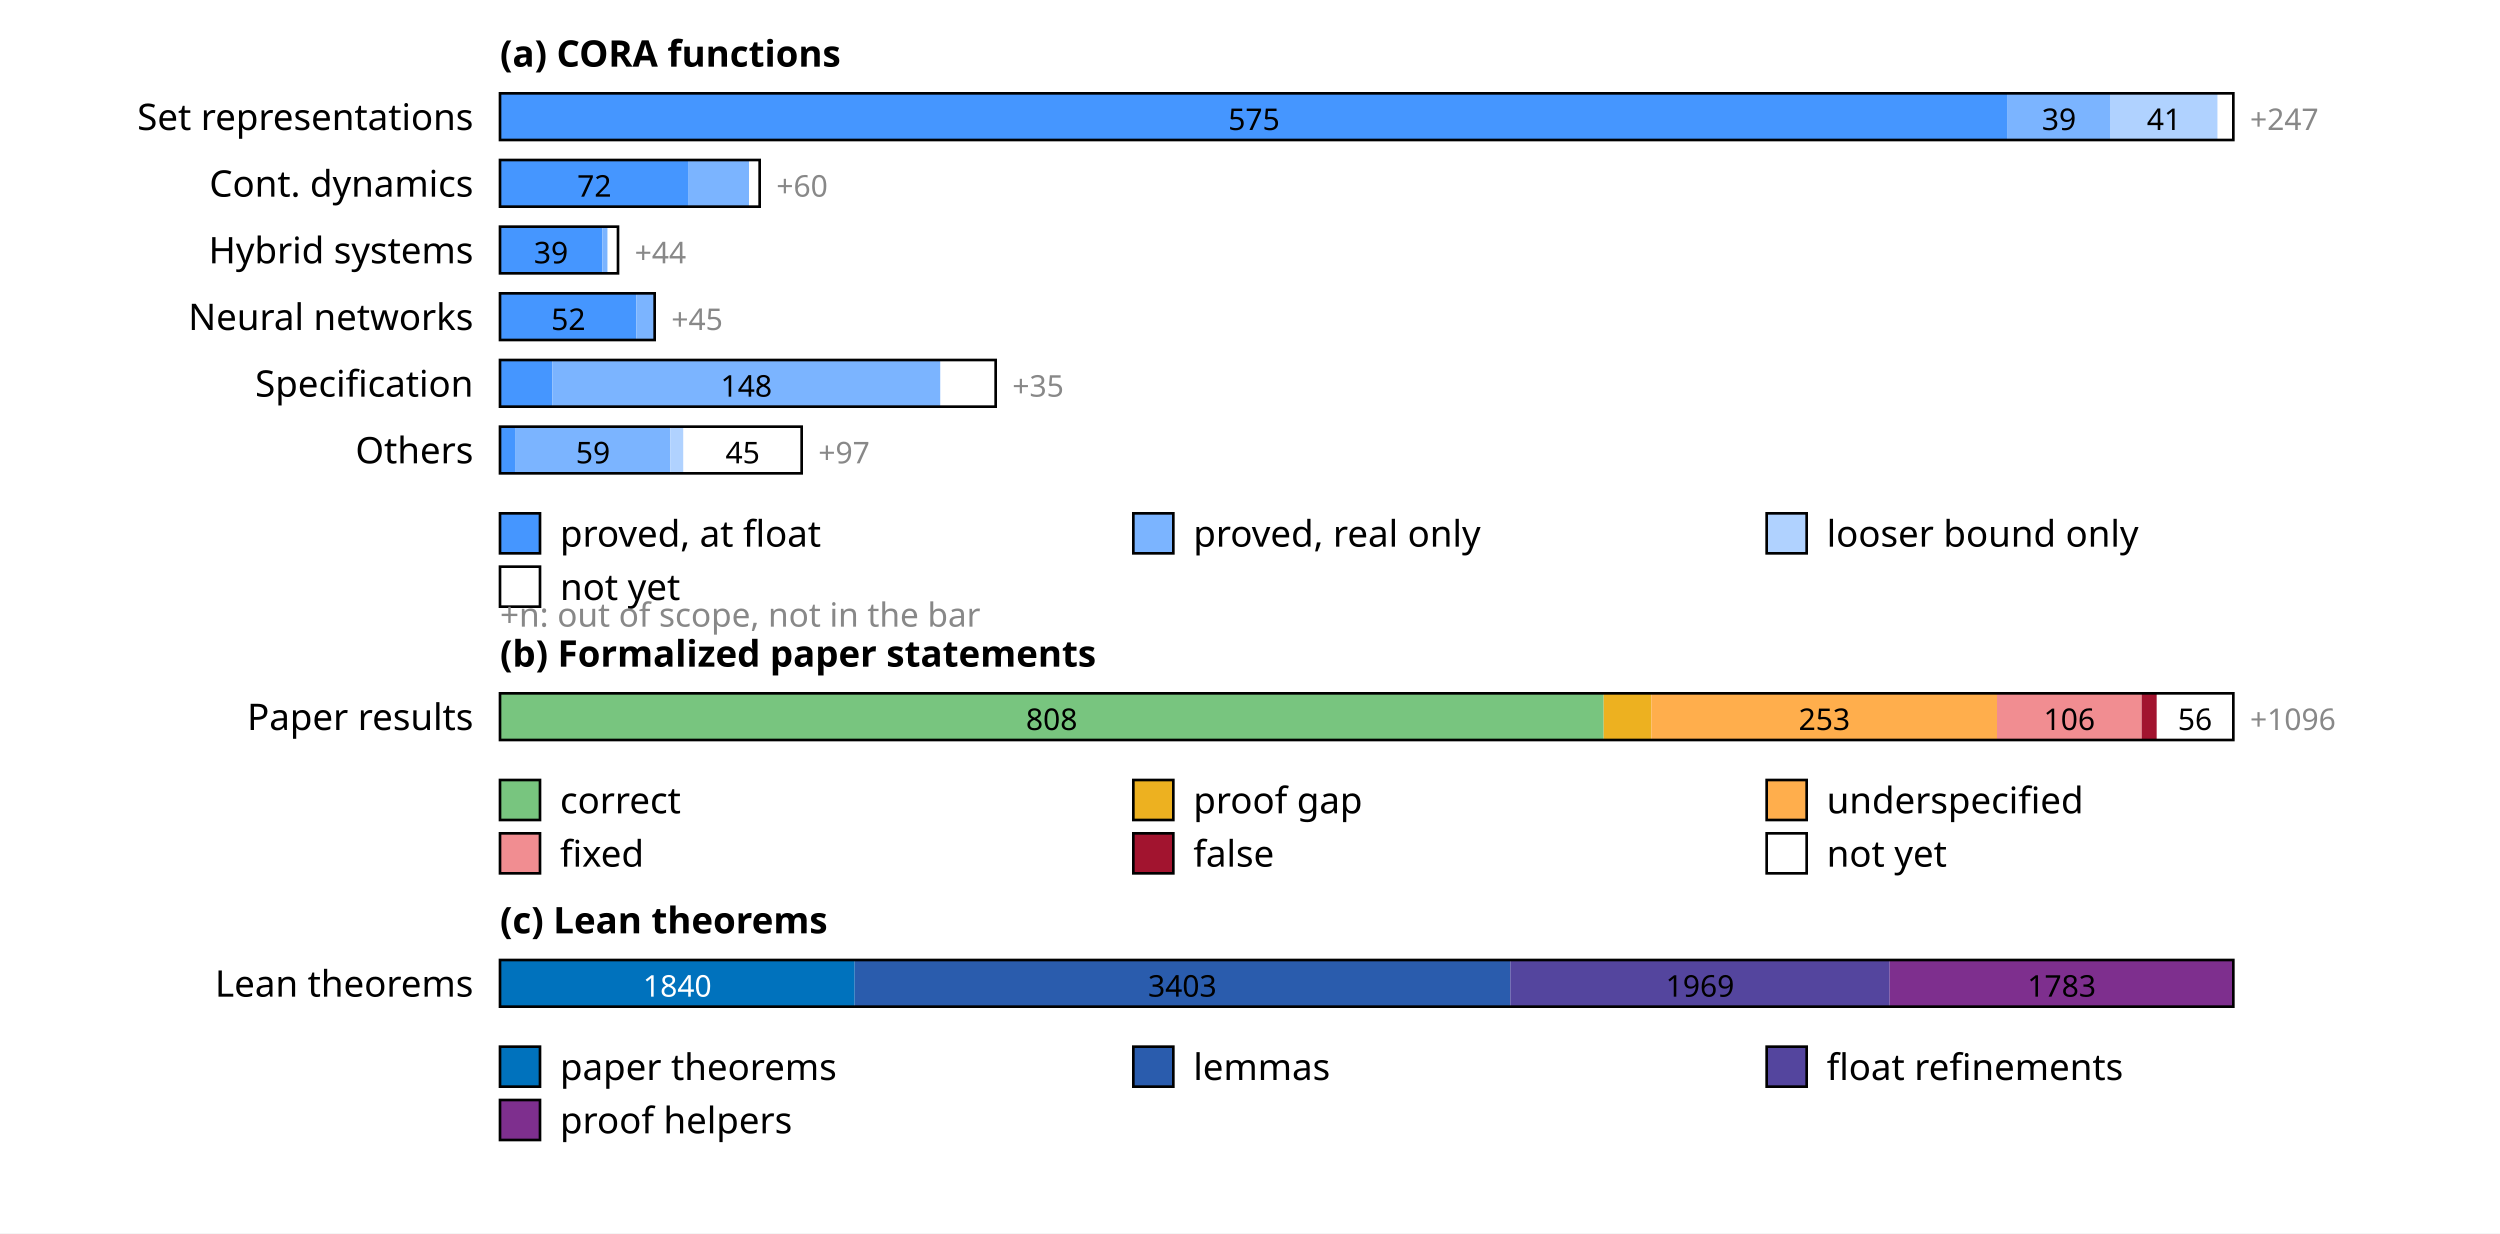
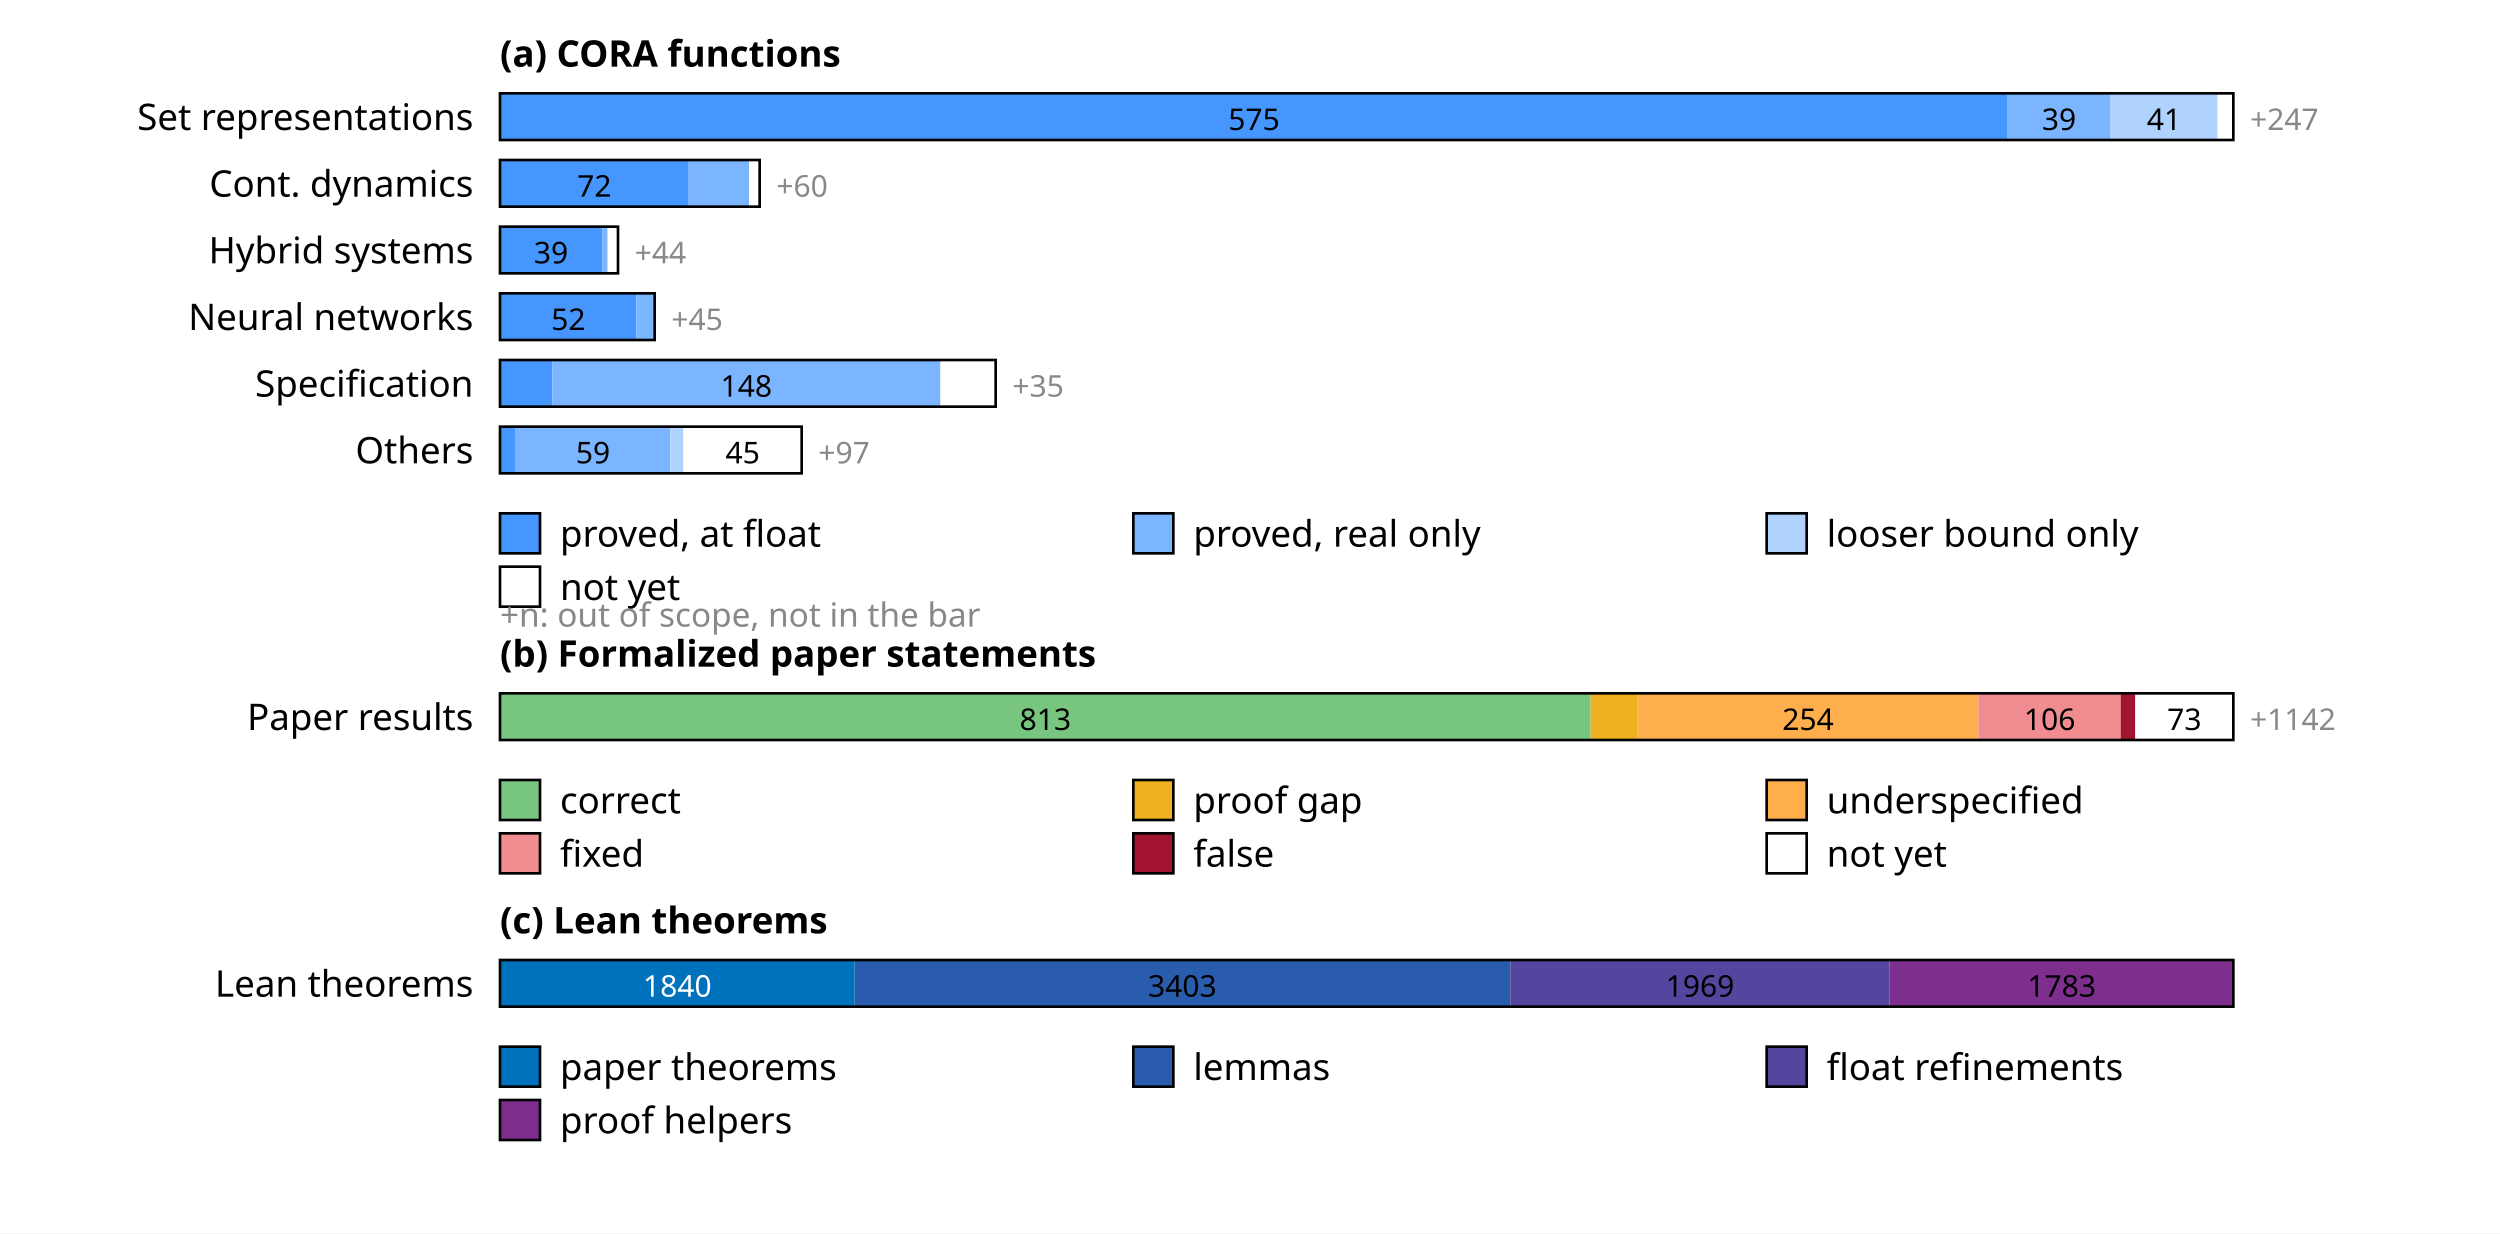
<svg xmlns="http://www.w3.org/2000/svg" width="750" height="370" font-family="sans-serif" font-size="11">
  <rect width="100%" height="100%" fill="white" />
  <text x="150" y="20" font-weight="bold">(a) CORA functions</text>
  <text x="142" y="39" text-anchor="end">Set representations</text>
  <rect x="150.0" y="28" width="452.3" height="14" fill="rgb(69,150,255)" />
  <text x="376.2" y="39" text-anchor="middle" font-size="9" fill="#000">575</text>
  <rect x="602.3" y="28" width="30.7" height="14" fill="rgb(123,180,255)" />
  <text x="617.7" y="39" text-anchor="middle" font-size="9" fill="#000">39</text>
  <rect x="633.0" y="28" width="32.3" height="14" fill="rgb(176,210,255)" />
  <text x="649.2" y="39" text-anchor="middle" font-size="9" fill="#000">41</text>
  <rect x="665.3" y="28" width="4.7" height="14" fill="rgb(255,255,255)" />
  <rect x="150" y="28" width="520.0" height="14" fill="none" stroke="#000" stroke-width="0.8" />
  <text x="675.0" y="39" font-size="9" fill="#888">+247</text>
  <text x="142" y="59" text-anchor="end">Cont. dynamics</text>
  <rect x="150.0" y="48" width="56.6" height="14" fill="rgb(69,150,255)" />
  <text x="178.3" y="59" text-anchor="middle" font-size="9" fill="#000">72</text>
  <rect x="206.6" y="48" width="18.1" height="14" fill="rgb(123,180,255)" />
  <rect x="224.7" y="48" width="3.1" height="14" fill="rgb(255,255,255)" />
  <rect x="150" y="48" width="77.9" height="14" fill="none" stroke="#000" stroke-width="0.8" />
  <text x="232.9" y="59" font-size="9" fill="#888">+60</text>
  <text x="142" y="79" text-anchor="end">Hybrid systems</text>
  <rect x="150.0" y="68" width="30.7" height="14" fill="rgb(69,150,255)" />
  <text x="165.3" y="79" text-anchor="middle" font-size="9" fill="#000">39</text>
  <rect x="180.7" y="68" width="1.6" height="14" fill="rgb(123,180,255)" />
  <rect x="182.3" y="68" width="3.1" height="14" fill="rgb(255,255,255)" />
  <rect x="150" y="68" width="35.4" height="14" fill="none" stroke="#000" stroke-width="0.8" />
  <text x="190.4" y="79" font-size="9" fill="#888">+44</text>
  <text x="142" y="99" text-anchor="end">Neural networks</text>
  <rect x="150.0" y="88" width="40.9" height="14" fill="rgb(69,150,255)" />
  <text x="170.5" y="99" text-anchor="middle" font-size="9" fill="#000">52</text>
  <rect x="190.9" y="88" width="5.5" height="14" fill="rgb(123,180,255)" />
  <rect x="150" y="88" width="46.4" height="14" fill="none" stroke="#000" stroke-width="0.8" />
  <text x="201.4" y="99" font-size="9" fill="#888">+45</text>
  <text x="142" y="119" text-anchor="end">Specification</text>
  <rect x="150.0" y="108" width="15.7" height="14" fill="rgb(69,150,255)" />
  <rect x="165.7" y="108" width="116.4" height="14" fill="rgb(123,180,255)" />
  <text x="223.9" y="119" text-anchor="middle" font-size="9" fill="#000">148</text>
  <rect x="282.2" y="108" width="16.5" height="14" fill="rgb(255,255,255)" />
  <rect x="150" y="108" width="148.7" height="14" fill="none" stroke="#000" stroke-width="0.8" />
  <text x="303.7" y="119" font-size="9" fill="#888">+35</text>
  <text x="142" y="139" text-anchor="end">Others</text>
  <rect x="150.0" y="128" width="4.7" height="14" fill="rgb(69,150,255)" />
  <rect x="154.7" y="128" width="46.4" height="14" fill="rgb(123,180,255)" />
  <text x="177.9" y="139" text-anchor="middle" font-size="9" fill="#000">59</text>
  <rect x="201.1" y="128" width="3.9" height="14" fill="rgb(176,210,255)" />
  <rect x="205.1" y="128" width="35.4" height="14" fill="rgb(255,255,255)" />
  <text x="222.8" y="139" text-anchor="middle" font-size="9" fill="#000">45</text>
  <rect x="150" y="128" width="90.5" height="14" fill="none" stroke="#000" stroke-width="0.8" />
  <text x="245.5" y="139" font-size="9" fill="#888">+97</text>
  <rect x="150" y="154" width="12" height="12" fill="rgb(69,150,255)" stroke="#000" stroke-width="0.8" />
  <text x="168" y="164">proved, at float</text>
  <rect x="340" y="154" width="12" height="12" fill="rgb(123,180,255)" stroke="#000" stroke-width="0.8" />
  <text x="358" y="164">proved, real only</text>
  <rect x="530" y="154" width="12" height="12" fill="rgb(176,210,255)" stroke="#000" stroke-width="0.8" />
  <text x="548" y="164">looser bound only</text>
  <rect x="150" y="170" width="12" height="12" fill="rgb(255,255,255)" stroke="#000" stroke-width="0.8" />
  <text x="168" y="180">not yet</text>
  <text x="150" y="188" font-size="10" fill="#888">+n: out of scope, not in the bar</text>
  <text x="150" y="200" font-weight="bold">(b) Formalized paper statements</text>
  <text x="142" y="219" text-anchor="end">Paper results</text>
-   <rect x="150.0" y="208" width="331.1" height="14" fill="rgb(120,197,127)" />
-   <text x="315.5" y="219" text-anchor="middle" font-size="9" fill="#000">808</text>
-   <rect x="481.1" y="208" width="14.3" height="14" fill="rgb(237,177,32)" />
-   <rect x="495.4" y="208" width="103.7" height="14" fill="rgb(255,174,76)" />
-   <text x="547.3" y="219" text-anchor="middle" font-size="9" fill="#000">253</text>
-   <rect x="599.1" y="208" width="43.4" height="14" fill="rgb(241,141,145)" />
-   <text x="620.8" y="219" text-anchor="middle" font-size="9" fill="#000">106</text>
-   <rect x="642.5" y="208" width="4.5" height="14" fill="rgb(162,20,47)" />
-   <rect x="647.1" y="208" width="22.9" height="14" fill="rgb(255,255,255)" />
-   <text x="658.5" y="219" text-anchor="middle" font-size="9" fill="#000">56</text>
+   <rect x="150.0" y="208" width="327.2" height="14" fill="rgb(120,197,127)" />
+   <text x="313.6" y="219" text-anchor="middle" font-size="9" fill="#000">813</text>
+   <rect x="477.2" y="208" width="14.1" height="14" fill="rgb(237,177,32)" />
+   <rect x="491.3" y="208" width="102.2" height="14" fill="rgb(255,174,76)" />
+   <text x="542.4" y="219" text-anchor="middle" font-size="9" fill="#000">254</text>
+   <rect x="593.5" y="208" width="42.7" height="14" fill="rgb(241,141,145)" />
+   <text x="614.9" y="219" text-anchor="middle" font-size="9" fill="#000">106</text>
+   <rect x="636.2" y="208" width="4.4" height="14" fill="rgb(162,20,47)" />
+   <rect x="640.6" y="208" width="29.4" height="14" fill="rgb(255,255,255)" />
+   <text x="655.3" y="219" text-anchor="middle" font-size="9" fill="#000">73</text>
  <rect x="150" y="208" width="520.0" height="14" fill="none" stroke="#000" stroke-width="0.8" />
-   <text x="675.0" y="219" font-size="9" fill="#888">+1096</text>
+   <text x="675.0" y="219" font-size="9" fill="#888">+1142</text>
  <rect x="150" y="234" width="12" height="12" fill="rgb(120,197,127)" stroke="#000" stroke-width="0.8" />
  <text x="168" y="244">correct</text>
  <rect x="340" y="234" width="12" height="12" fill="rgb(237,177,32)" stroke="#000" stroke-width="0.8" />
  <text x="358" y="244">proof gap</text>
  <rect x="530" y="234" width="12" height="12" fill="rgb(255,174,76)" stroke="#000" stroke-width="0.8" />
  <text x="548" y="244">underspecified</text>
  <rect x="150" y="250" width="12" height="12" fill="rgb(241,141,145)" stroke="#000" stroke-width="0.8" />
  <text x="168" y="260">fixed</text>
  <rect x="340" y="250" width="12" height="12" fill="rgb(162,20,47)" stroke="#000" stroke-width="0.8" />
  <text x="358" y="260">false</text>
  <rect x="530" y="250" width="12" height="12" fill="rgb(255,255,255)" stroke="#000" stroke-width="0.8" />
  <text x="548" y="260">not yet</text>
  <text x="150" y="280" font-weight="bold">(c) Lean theorems</text>
  <text x="142" y="299" text-anchor="end">Lean theorems</text>
  <rect x="150.0" y="288" width="106.4" height="14" fill="rgb(0,114,189)" />
  <text x="203.2" y="299" text-anchor="middle" font-size="9" fill="#fff">1840</text>
  <rect x="256.4" y="288" width="196.7" height="14" fill="rgb(42,92,173)" />
  <text x="354.7" y="299" text-anchor="middle" font-size="9" fill="#000">3403</text>
  <rect x="453.1" y="288" width="113.8" height="14" fill="rgb(84,69,158)" />
  <text x="510.0" y="299" text-anchor="middle" font-size="9" fill="#000">1969</text>
  <rect x="566.9" y="288" width="103.1" height="14" fill="rgb(126,47,142)" />
  <text x="618.5" y="299" text-anchor="middle" font-size="9" fill="#000">1783</text>
  <rect x="150" y="288" width="520.0" height="14" fill="none" stroke="#000" stroke-width="0.8" />
  <rect x="150" y="314" width="12" height="12" fill="rgb(0,114,189)" stroke="#000" stroke-width="0.8" />
  <text x="168" y="324">paper theorems</text>
  <rect x="340" y="314" width="12" height="12" fill="rgb(42,92,173)" stroke="#000" stroke-width="0.8" />
  <text x="358" y="324">lemmas</text>
  <rect x="530" y="314" width="12" height="12" fill="rgb(84,69,158)" stroke="#000" stroke-width="0.8" />
  <text x="548" y="324">float refinements</text>
  <rect x="150" y="330" width="12" height="12" fill="rgb(126,47,142)" stroke="#000" stroke-width="0.8" />
  <text x="168" y="340">proof helpers</text>
</svg>
